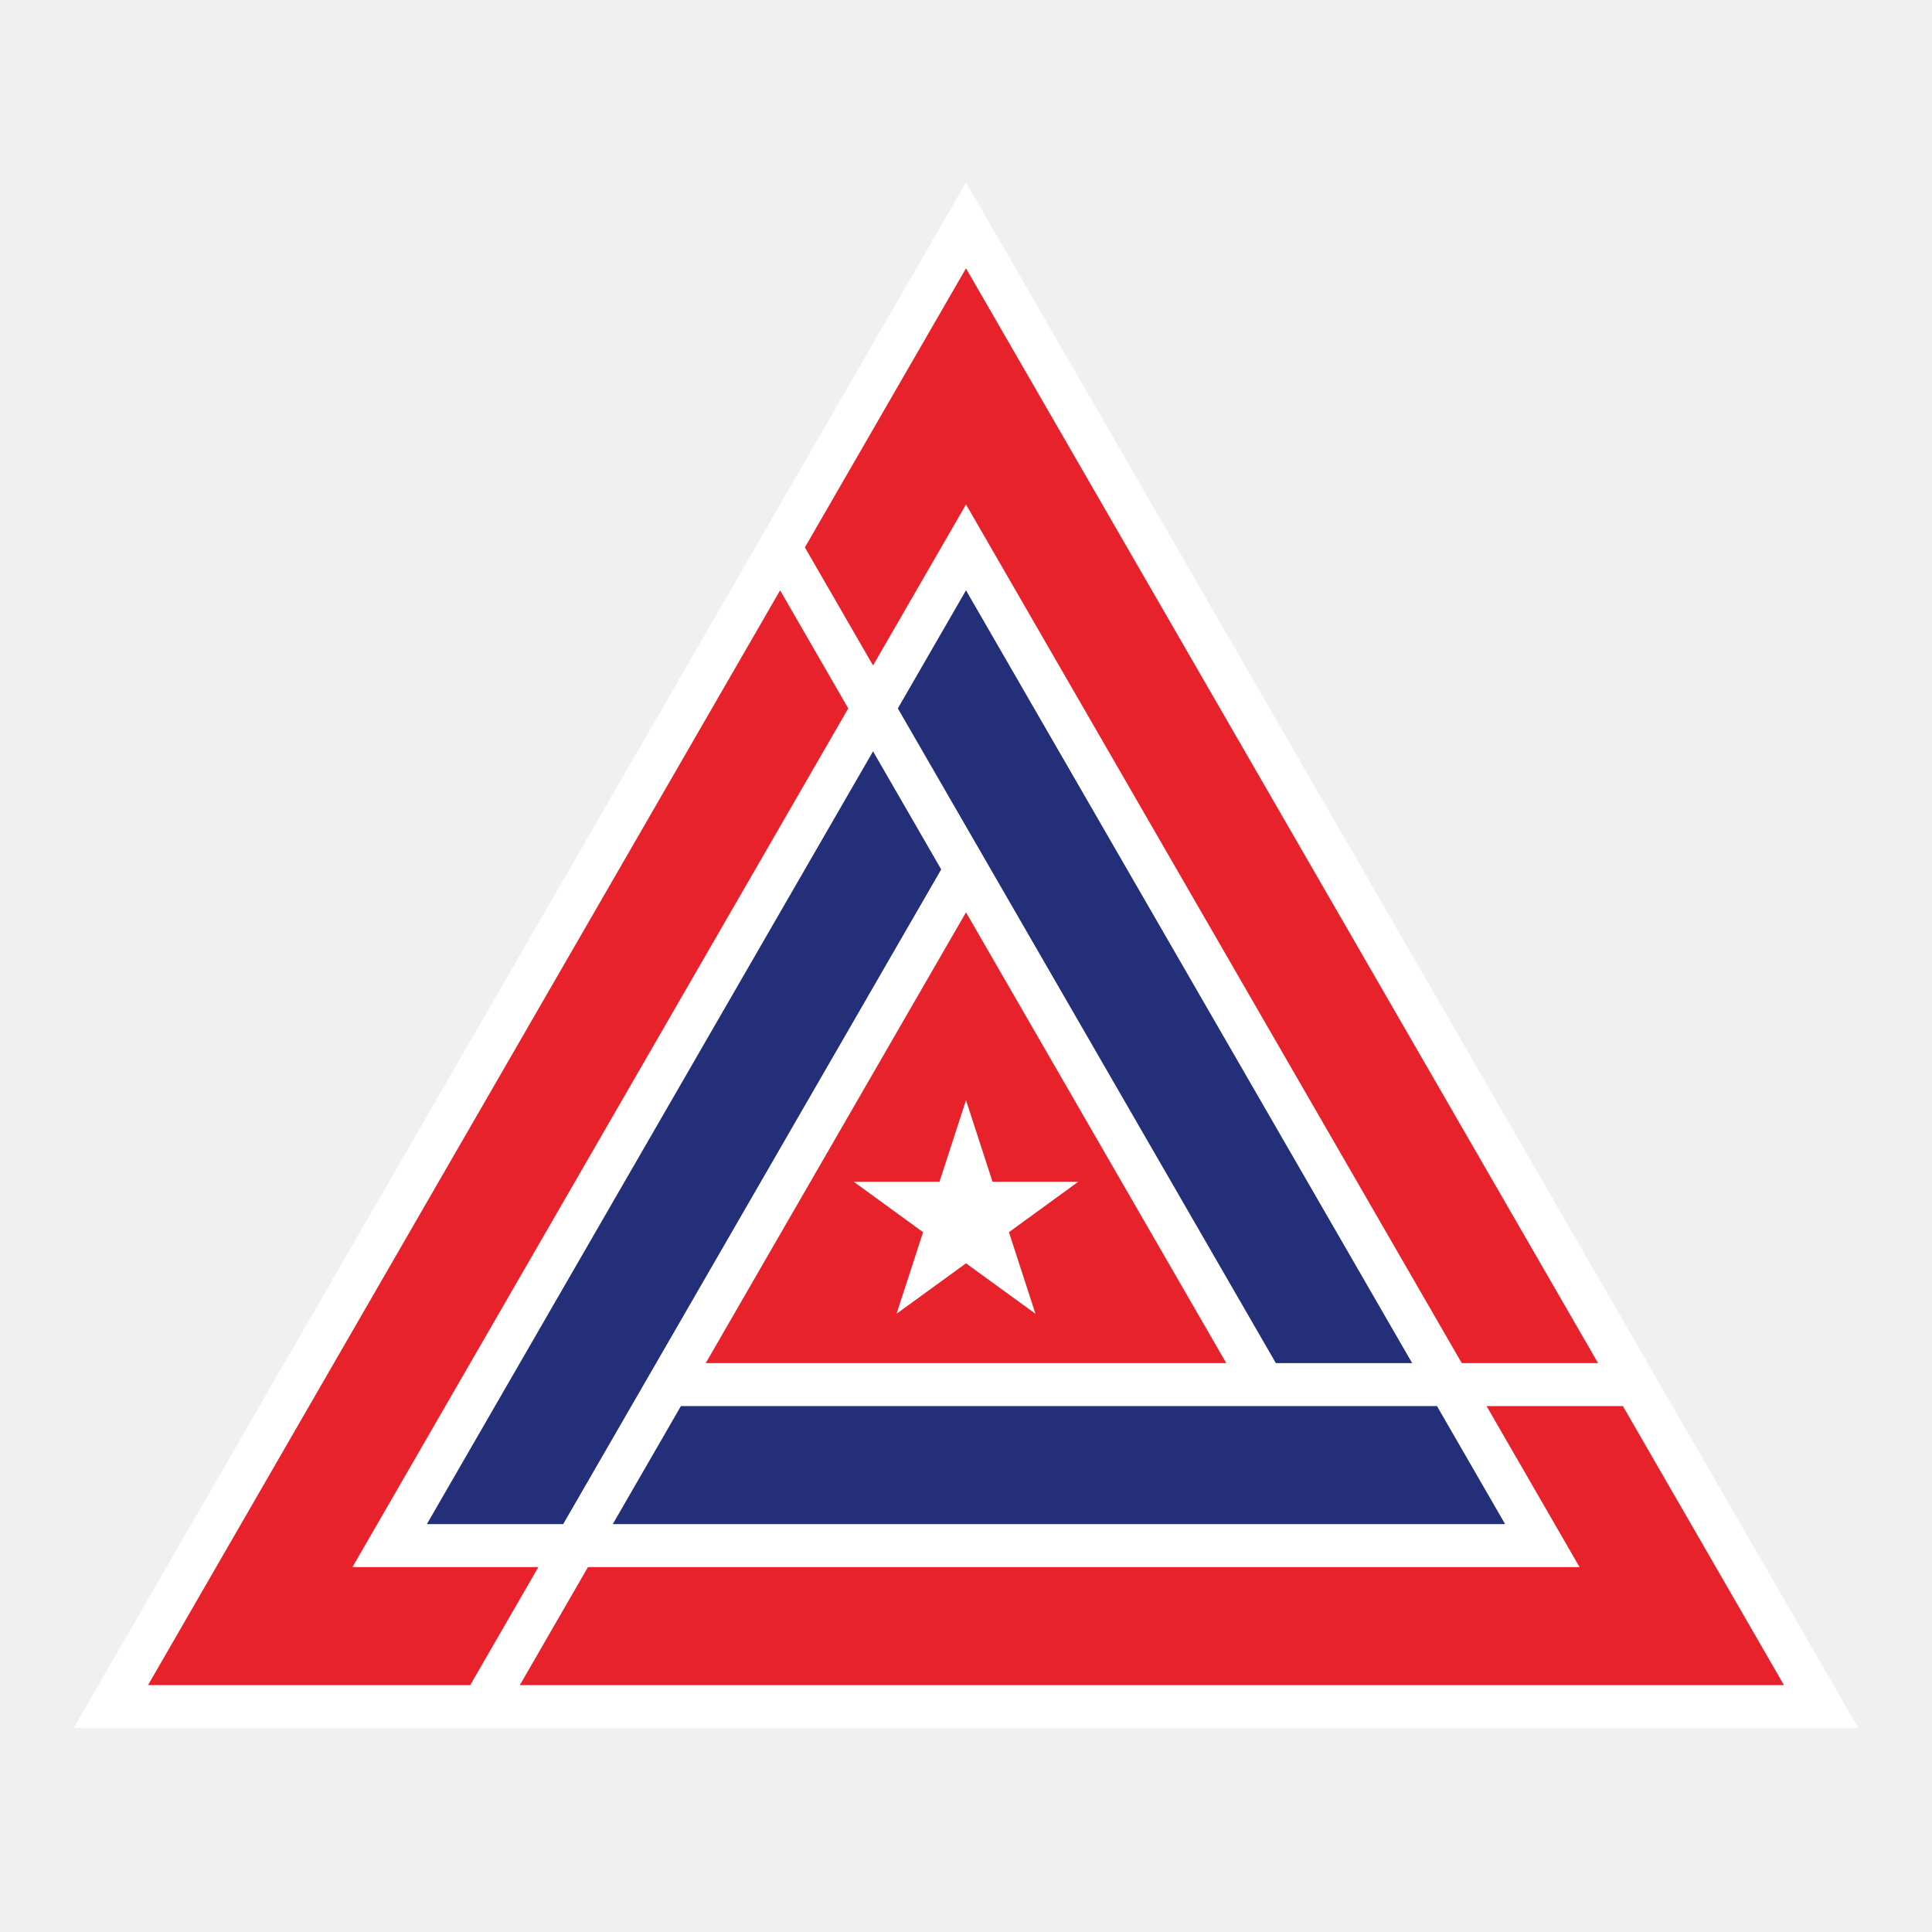
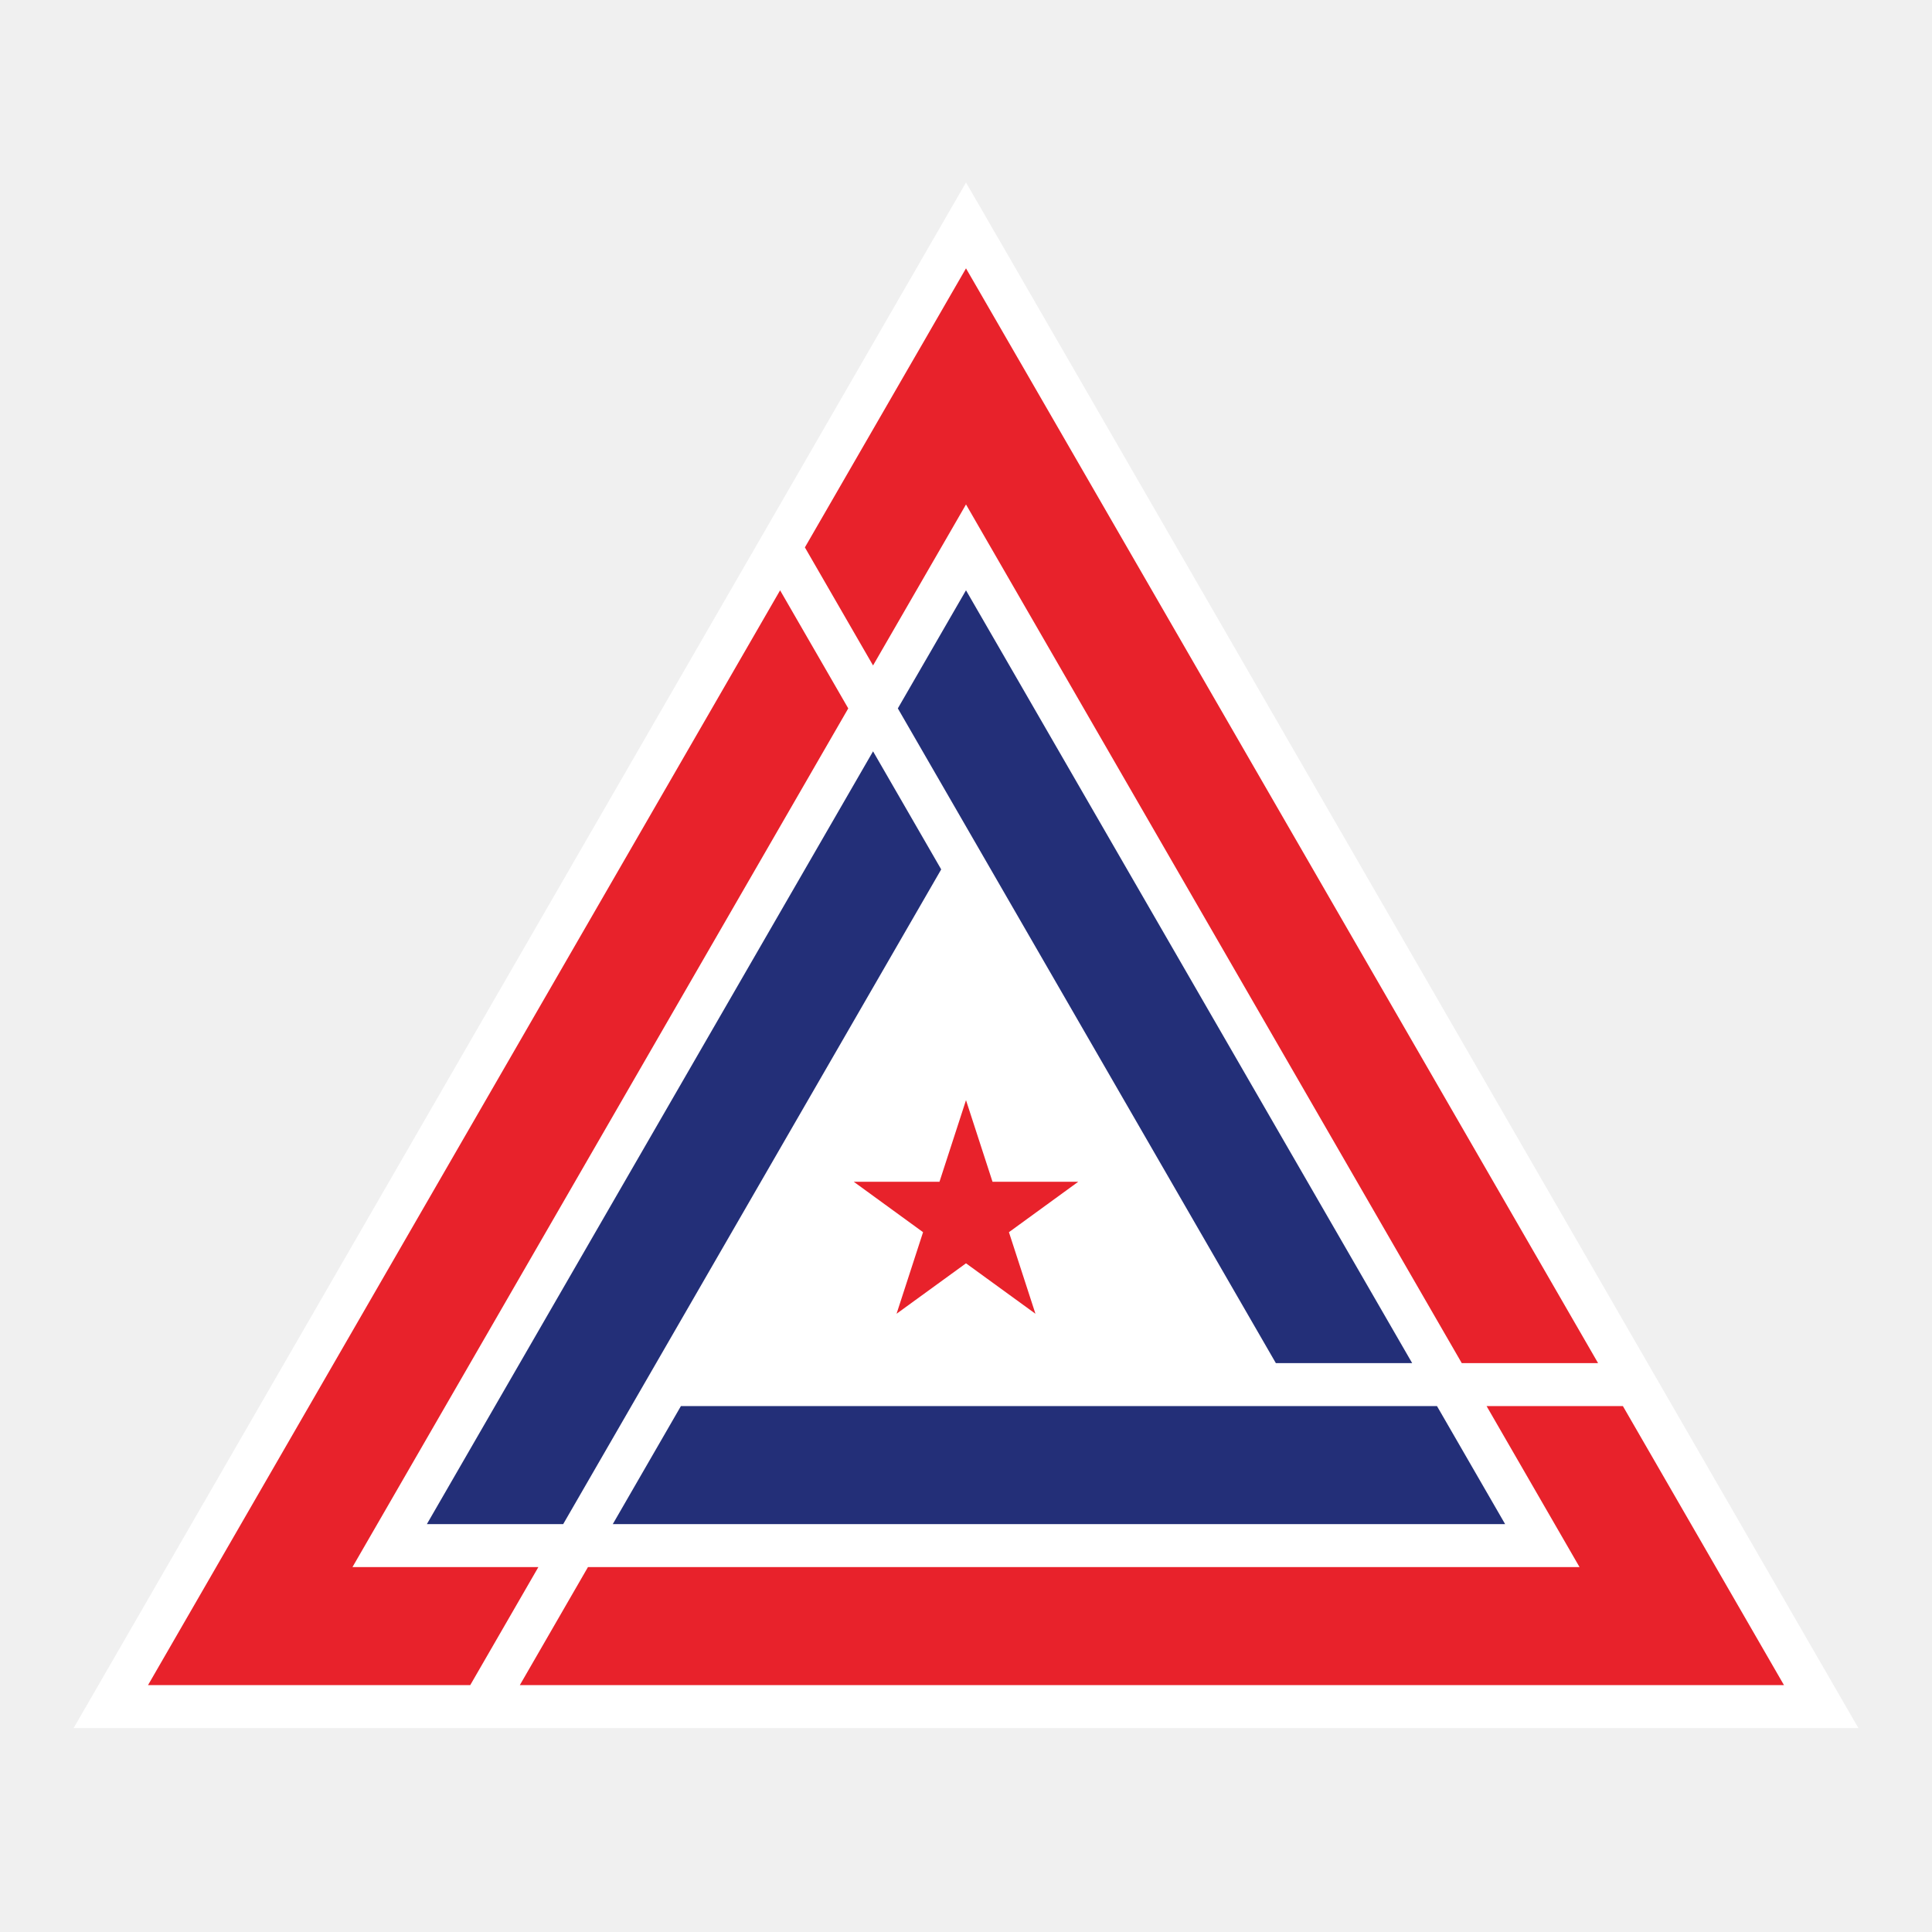
<svg xmlns="http://www.w3.org/2000/svg" viewBox="10 7 180 180">
  <polygon points="100,24 183.14,168 16.86,168" fill="#FFFFFF" />
  <polygon points="100,32 158.89,134 146.19,134 100,54 91.34,69 84.99,58" fill="#E8222B" />
  <polygon points="100,62 141.57,134 128.87,134 93.65,73" fill="#232F78" />
  <polygon points="176.21,164 58.43,164 64.78,153 157.16,153 148.5,138 161.2,138" fill="#E8222B" />
  <polygon points="150.23,149 67.09,149 73.44,138 143.88,138" fill="#232F78" />
  <polygon points="23.79,164 82.68,62 89.03,73 42.84,153 60.16,153 53.81,164" fill="#E8222B" />
  <polygon points="49.77,149 91.34,77 97.69,88 62.47,149" fill="#232F78" />
-   <path fill-rule="evenodd" d="M100,92 L124.25,134 L75.75,134 Z M100,109.5 L102.47,117.1 L110.46,117.1 L104,121.8 L106.47,129.4 L100,124.7 L93.53,129.4 L96,121.8 L89.54,117.1 L97.53,117.1 Z" fill="#E8222B" />
+   <polygon points="100,109.5 102.47,117.1 110.46,117.1 104,121.8 106.47,129.4 100,124.7 93.53,129.4 96,121.8 89.54,117.1 97.53,117.1" fill="#E8222B" />
</svg>
